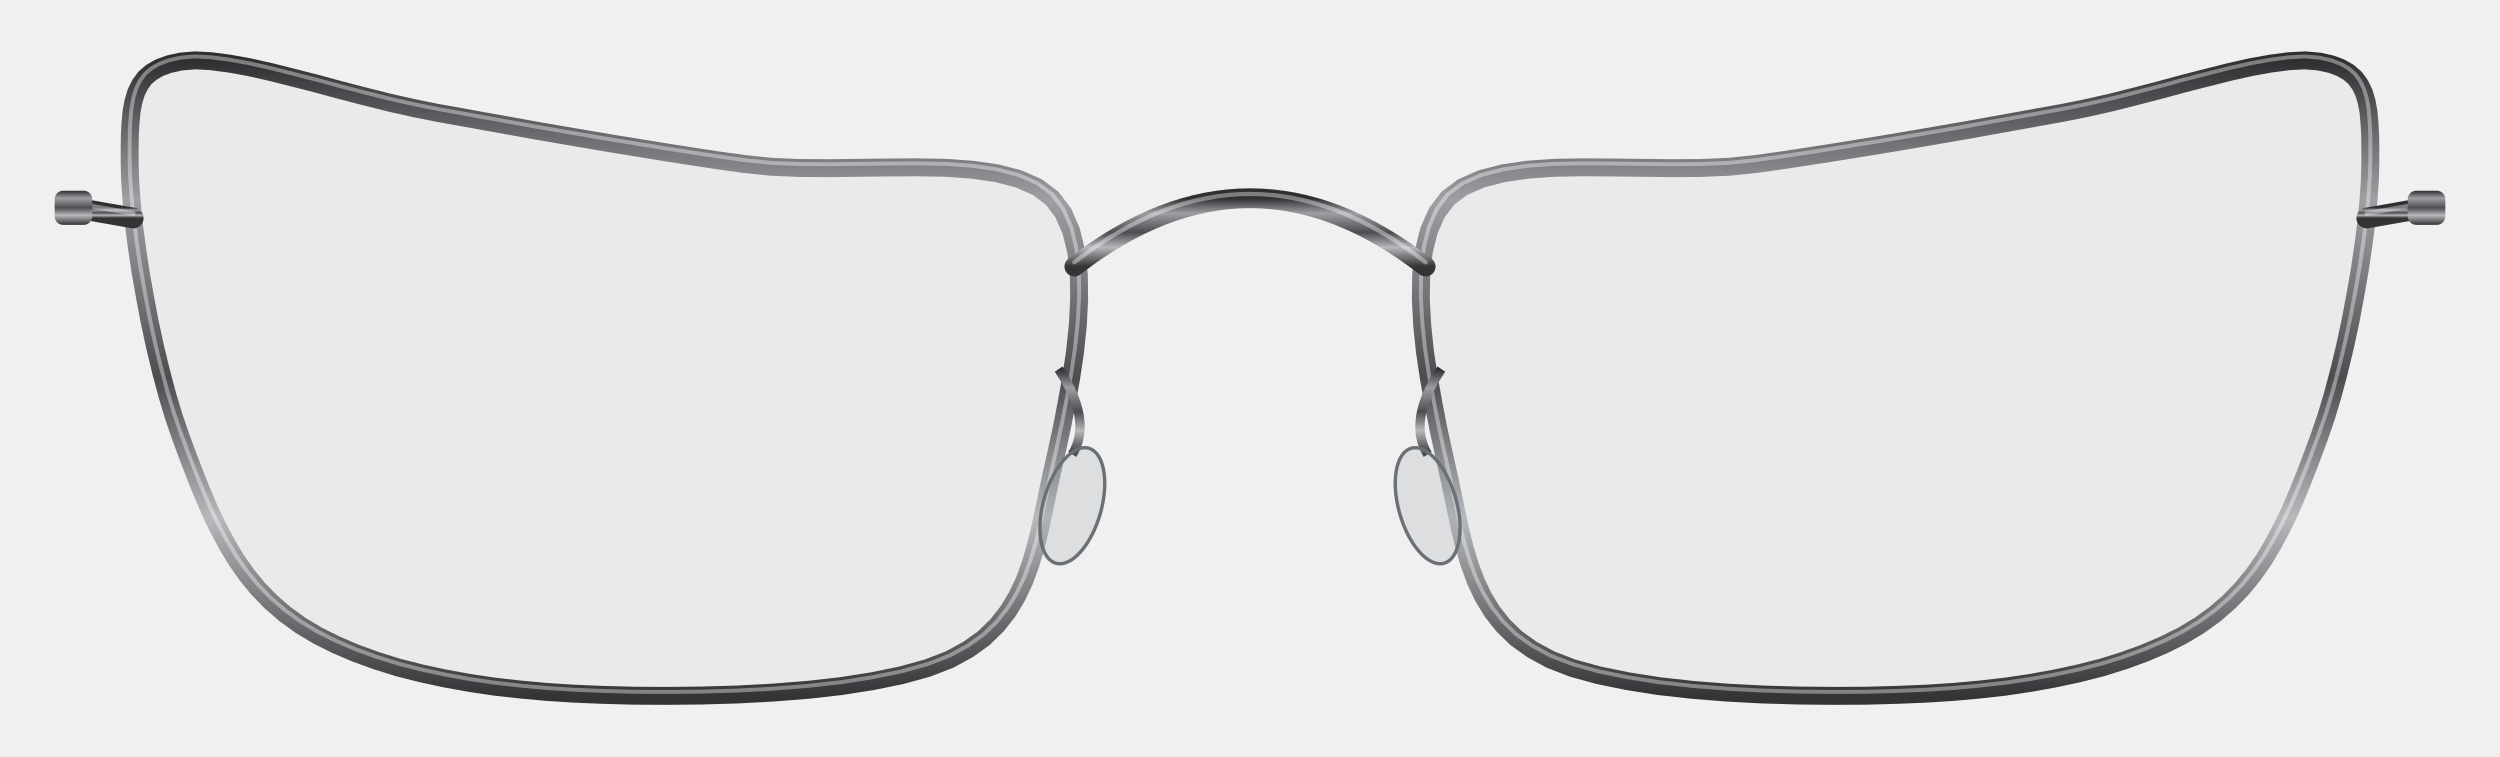
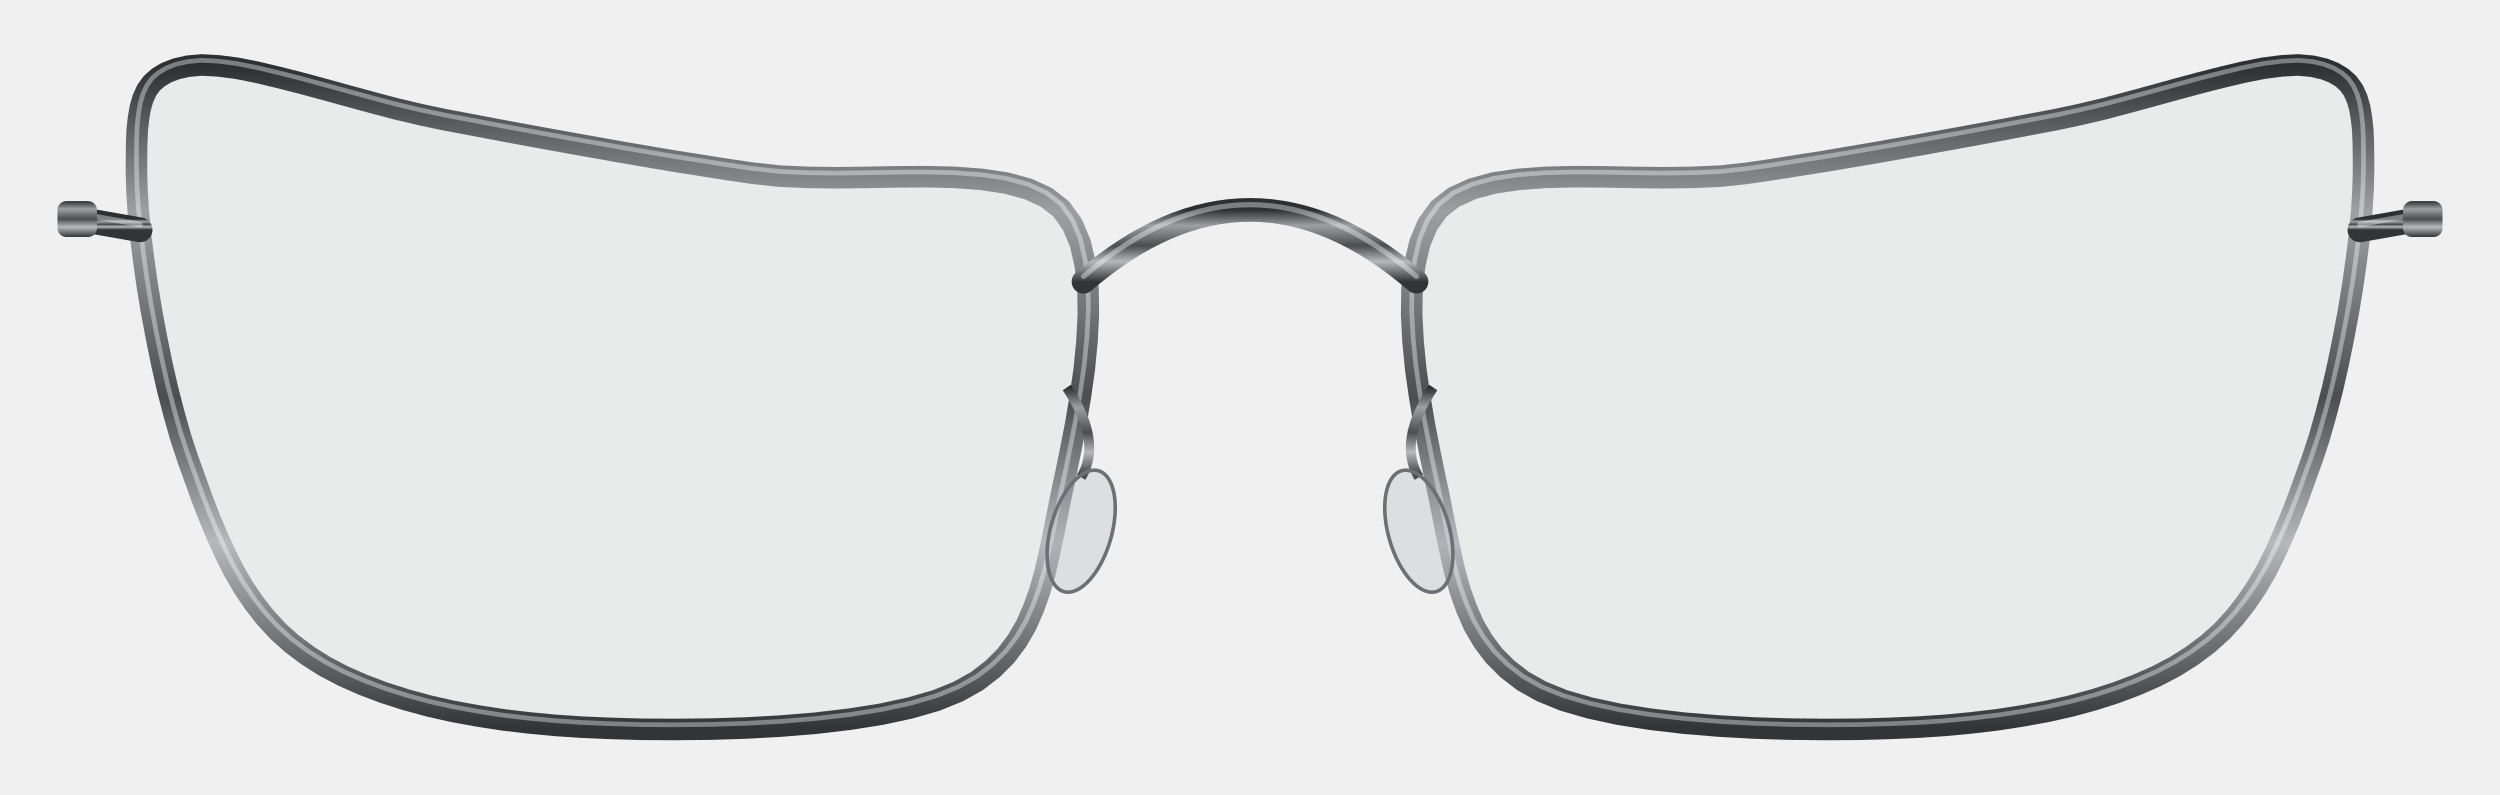
- <svg xmlns="http://www.w3.org/2000/svg" viewBox="-73.17 -23.59 146.34 44.25" width="585" height="177">
+ <svg xmlns="http://www.w3.org/2000/svg" viewBox="-69.60 -23.56 139.20 44.20" width="557" height="177">
  <defs>
    <linearGradient id="f122met" x1="0" y1="0" x2="0" y2="1">
      <stop offset="0" stop-color="#2e2f31" />
      <stop offset=".22" stop-color="#9d9fa3" />
      <stop offset=".5" stop-color="#4b4d50" />
      <stop offset=".72" stop-color="#b6b8bb" />
      <stop offset="1" stop-color="#333436" />
    </linearGradient>
    <radialGradient id="f122riv" cx=".35" cy=".35" r=".7">
      <stop offset="0" stop-color="#fbfbfb" />
      <stop offset=".45" stop-color="#b9bcc0" />
      <stop offset="1" stop-color="#55585c" />
    </radialGradient>
-     <linearGradient id="f122hl" gradientUnits="userSpaceOnUse" x1="0" y1="-29.07" x2="0" y2="26.13">
+     <linearGradient id="f122hl" gradientUnits="userSpaceOnUse" x1="0" y1="-28.96" x2="0" y2="26.04">
      <stop offset="0" stop-color="#fff" stop-opacity=".34" />
      <stop offset=".16" stop-color="#fff" stop-opacity=".12" />
      <stop offset=".45" stop-color="#fff" stop-opacity="0" />
      <stop offset=".8" stop-color="#000" stop-opacity=".06" />
      <stop offset="1" stop-color="#000" stop-opacity=".22" />
    </linearGradient>
  </defs>
-   <path d="M11.58 -12.00L10.93 -11.14L10.47 -10.09L10.17 -8.87L10.02 -7.52L10.00 -6.07L10.08 -4.56L10.24 -3.02L10.47 -1.48L10.74 0.02L11.02 1.46L11.31 2.80L11.58 4.00L11.82 5.12L12.05 6.23L12.28 7.31L12.54 8.37L12.84 9.39L13.20 10.38L13.64 11.31L14.17 12.19L14.81 13.00L15.58 13.75L16.50 14.41L17.58 15.00L18.87 15.50L20.39 15.92L22.10 16.27L23.95 16.56L25.92 16.78L27.95 16.94L30.03 17.05L32.10 17.11L34.13 17.13L36.08 17.12L37.91 17.07L39.58 17.00L41.15 16.90L42.70 16.76L44.21 16.59L45.69 16.37L47.13 16.11L48.52 15.81L49.86 15.47L51.14 15.07L52.35 14.63L53.50 14.14L54.58 13.60L55.58 13.00L56.49 12.34L57.31 11.63L58.06 10.86L58.73 10.04L59.34 9.17L59.89 8.25L60.40 7.29L60.88 6.30L61.32 5.27L61.75 4.20L62.17 3.11L62.58 2.00L62.99 0.81L63.38 -0.49L63.75 -1.88L64.10 -3.33L64.42 -4.82L64.70 -6.31L64.96 -7.79L65.17 -9.22L65.35 -10.59L65.47 -11.85L65.55 -13.00L65.58 -14.00L65.58 -14.88L65.57 -15.68L65.53 -16.41L65.47 -17.07L65.36 -17.66L65.20 -18.19L64.98 -18.64L64.69 -19.04L64.31 -19.37L63.84 -19.64L63.27 -19.85L62.58 -20.00L61.76 -20.07L60.81 -20.02L59.74 -19.88L58.58 -19.67L57.33 -19.39L56.02 -19.06L54.65 -18.71L53.25 -18.33L51.82 -17.96L50.39 -17.60L48.97 -17.28L47.58 -17.00L46.18 -16.75L44.75 -16.49L43.29 -16.23L41.80 -15.96L40.29 -15.70L38.77 -15.44L37.23 -15.18L35.69 -14.93L34.15 -14.68L32.61 -14.44L31.09 -14.21L29.58 -14.00L28.02 -13.84L26.37 -13.77L24.66 -13.76L22.91 -13.78L21.17 -13.80L19.45 -13.81L17.80 -13.78L16.25 -13.67L14.81 -13.46L13.54 -13.13L12.45 -12.65ZM-12.45 -12.65L-13.54 -13.13L-14.81 -13.46L-16.25 -13.67L-17.80 -13.78L-19.45 -13.81L-21.17 -13.80L-22.91 -13.78L-24.66 -13.76L-26.37 -13.77L-28.02 -13.84L-29.58 -14.00L-31.09 -14.21L-32.61 -14.44L-34.15 -14.68L-35.69 -14.93L-37.23 -15.18L-38.77 -15.44L-40.29 -15.70L-41.80 -15.96L-43.29 -16.23L-44.75 -16.49L-46.18 -16.75L-47.58 -17.00L-48.97 -17.28L-50.39 -17.60L-51.82 -17.96L-53.25 -18.33L-54.65 -18.71L-56.02 -19.06L-57.33 -19.39L-58.58 -19.67L-59.74 -19.88L-60.81 -20.02L-61.76 -20.07L-62.58 -20.00L-63.27 -19.85L-63.84 -19.64L-64.31 -19.37L-64.69 -19.04L-64.98 -18.64L-65.20 -18.19L-65.36 -17.66L-65.47 -17.07L-65.53 -16.41L-65.57 -15.68L-65.58 -14.88L-65.58 -14.00L-65.55 -13.00L-65.47 -11.85L-65.35 -10.59L-65.17 -9.22L-64.96 -7.79L-64.70 -6.31L-64.42 -4.82L-64.10 -3.33L-63.75 -1.88L-63.38 -0.49L-62.99 0.81L-62.58 2.00L-62.17 3.11L-61.75 4.20L-61.32 5.27L-60.88 6.30L-60.40 7.29L-59.89 8.25L-59.34 9.17L-58.73 10.04L-58.06 10.86L-57.31 11.63L-56.49 12.34L-55.58 13.00L-54.58 13.60L-53.50 14.14L-52.35 14.63L-51.14 15.07L-49.86 15.47L-48.52 15.81L-47.13 16.11L-45.69 16.37L-44.21 16.59L-42.70 16.76L-41.15 16.90L-39.58 17.00L-37.91 17.07L-36.08 17.12L-34.13 17.13L-32.10 17.11L-30.03 17.05L-27.95 16.94L-25.92 16.78L-23.95 16.56L-22.10 16.27L-20.39 15.92L-18.87 15.50L-17.58 15.00L-16.50 14.41L-15.58 13.75L-14.81 13.00L-14.17 12.19L-13.64 11.31L-13.20 10.38L-12.84 9.39L-12.54 8.37L-12.28 7.31L-12.05 6.23L-11.82 5.12L-11.58 4.00L-11.31 2.80L-11.02 1.46L-10.74 0.02L-10.47 -1.48L-10.24 -3.02L-10.08 -4.56L-10.00 -6.07L-10.02 -7.52L-10.17 -8.87L-10.47 -10.09L-10.93 -11.14L-11.58 -12.00Z" fill="#5b6670" fill-opacity=".05" />
-   <path d="M11.58 -12.00L10.93 -11.14L10.47 -10.09L10.17 -8.87L10.02 -7.52L10.00 -6.07L10.08 -4.56L10.24 -3.02L10.47 -1.48L10.74 0.02L11.02 1.46L11.31 2.80L11.58 4.00L11.82 5.12L12.05 6.23L12.28 7.31L12.54 8.37L12.84 9.39L13.20 10.38L13.64 11.31L14.17 12.19L14.81 13.00L15.58 13.75L16.50 14.41L17.58 15.00L18.87 15.50L20.39 15.92L22.10 16.27L23.95 16.56L25.92 16.78L27.95 16.94L30.03 17.05L32.10 17.11L34.13 17.13L36.08 17.12L37.91 17.07L39.58 17.00L41.15 16.90L42.70 16.76L44.21 16.59L45.69 16.37L47.13 16.11L48.52 15.81L49.86 15.47L51.14 15.07L52.35 14.63L53.50 14.14L54.58 13.60L55.58 13.00L56.49 12.34L57.31 11.63L58.06 10.86L58.73 10.04L59.34 9.17L59.89 8.25L60.40 7.29L60.88 6.30L61.32 5.27L61.75 4.20L62.17 3.11L62.58 2.00L62.99 0.81L63.38 -0.49L63.75 -1.88L64.10 -3.33L64.42 -4.82L64.70 -6.31L64.96 -7.79L65.17 -9.22L65.35 -10.59L65.47 -11.85L65.55 -13.00L65.58 -14.00L65.58 -14.88L65.57 -15.68L65.53 -16.41L65.47 -17.07L65.36 -17.66L65.20 -18.19L64.98 -18.64L64.69 -19.04L64.31 -19.37L63.84 -19.64L63.27 -19.85L62.58 -20.00L61.76 -20.07L60.81 -20.02L59.74 -19.88L58.58 -19.67L57.33 -19.39L56.02 -19.06L54.65 -18.71L53.25 -18.33L51.82 -17.96L50.39 -17.60L48.97 -17.28L47.58 -17.00L46.18 -16.75L44.75 -16.49L43.29 -16.23L41.80 -15.96L40.29 -15.70L38.77 -15.44L37.23 -15.18L35.69 -14.93L34.15 -14.68L32.61 -14.44L31.09 -14.21L29.58 -14.00L28.02 -13.84L26.37 -13.77L24.66 -13.76L22.91 -13.78L21.17 -13.80L19.45 -13.81L17.80 -13.78L16.25 -13.67L14.81 -13.46L13.54 -13.13L12.45 -12.65Z" fill="none" stroke="url(#f122met)" stroke-width="1.05" stroke-linecap="round" stroke-linejoin="round" />
-   <path d="M11.58 -12.00L10.93 -11.14L10.47 -10.09L10.17 -8.87L10.02 -7.52L10.00 -6.07L10.08 -4.56L10.24 -3.02L10.47 -1.48L10.74 0.02L11.02 1.46L11.31 2.80L11.58 4.00L11.82 5.12L12.05 6.23L12.28 7.31L12.54 8.37L12.84 9.39L13.20 10.38L13.64 11.31L14.17 12.19L14.81 13.00L15.58 13.75L16.50 14.41L17.58 15.00L18.87 15.50L20.39 15.92L22.10 16.27L23.95 16.56L25.92 16.78L27.95 16.94L30.03 17.05L32.10 17.11L34.13 17.13L36.08 17.12L37.91 17.07L39.58 17.00L41.15 16.90L42.70 16.76L44.21 16.59L45.69 16.37L47.13 16.11L48.52 15.81L49.86 15.47L51.14 15.07L52.35 14.63L53.50 14.14L54.58 13.60L55.58 13.00L56.49 12.34L57.31 11.63L58.06 10.86L58.73 10.04L59.34 9.17L59.89 8.25L60.40 7.29L60.88 6.30L61.32 5.27L61.75 4.20L62.17 3.11L62.58 2.00L62.99 0.81L63.38 -0.49L63.75 -1.88L64.10 -3.33L64.42 -4.82L64.70 -6.31L64.96 -7.79L65.17 -9.22L65.35 -10.59L65.47 -11.85L65.55 -13.00L65.58 -14.00L65.58 -14.88L65.57 -15.68L65.53 -16.41L65.47 -17.07L65.36 -17.66L65.20 -18.19L64.98 -18.64L64.69 -19.04L64.31 -19.37L63.84 -19.64L63.27 -19.85L62.58 -20.00L61.76 -20.07L60.81 -20.02L59.74 -19.88L58.58 -19.67L57.33 -19.39L56.02 -19.06L54.65 -18.71L53.25 -18.33L51.82 -17.96L50.39 -17.60L48.97 -17.28L47.58 -17.00L46.18 -16.75L44.75 -16.49L43.29 -16.23L41.80 -15.96L40.29 -15.70L38.77 -15.44L37.23 -15.18L35.69 -14.93L34.15 -14.68L32.61 -14.44L31.09 -14.21L29.58 -14.00L28.02 -13.84L26.37 -13.77L24.66 -13.76L22.91 -13.78L21.17 -13.80L19.45 -13.81L17.80 -13.78L16.25 -13.67L14.81 -13.46L13.54 -13.13L12.45 -12.65Z" fill="none" stroke="#fff" stroke-opacity=".38" stroke-width="0.23" stroke-linecap="round" transform="translate(0 -0.23)" />
-   <path d="M65.37 -10.84L68.77 -11.44" fill="none" stroke="url(#f122met)" stroke-width="1.21" stroke-linecap="round" stroke-linejoin="round" />
-   <path d="M65.37 -10.84L68.77 -11.44" fill="none" stroke="#fff" stroke-opacity=".38" stroke-width="0.27" stroke-linecap="round" transform="translate(0 -0.27)" />
-   <rect x="67.77" y="-12.44" width="2.20" height="2.00" rx="0.50" fill="url(#f122met)" />
-   <path d="M11.20 -2.00Q9.20 1.00 10.40 3.00" fill="none" stroke="url(#f122met)" stroke-width="0.55" />
-   <ellipse cx="10.40" cy="6.00" rx="1.70" ry="3.50" transform="rotate(-16 10.40 6.00)" fill="#9aa0a6" fill-opacity=".22" stroke="#6b7076" stroke-width=".2" />
-   <path d="M-12.45 -12.65L-13.54 -13.13L-14.81 -13.46L-16.25 -13.67L-17.80 -13.78L-19.45 -13.81L-21.17 -13.80L-22.91 -13.78L-24.66 -13.76L-26.37 -13.77L-28.02 -13.84L-29.58 -14.00L-31.09 -14.21L-32.61 -14.44L-34.15 -14.68L-35.69 -14.93L-37.23 -15.18L-38.77 -15.44L-40.29 -15.70L-41.80 -15.96L-43.29 -16.23L-44.75 -16.49L-46.18 -16.75L-47.58 -17.00L-48.97 -17.28L-50.39 -17.60L-51.82 -17.96L-53.25 -18.33L-54.65 -18.71L-56.02 -19.06L-57.33 -19.39L-58.58 -19.67L-59.74 -19.88L-60.81 -20.02L-61.76 -20.07L-62.58 -20.00L-63.27 -19.85L-63.84 -19.64L-64.31 -19.37L-64.69 -19.04L-64.98 -18.64L-65.20 -18.19L-65.36 -17.66L-65.47 -17.07L-65.53 -16.41L-65.57 -15.68L-65.58 -14.88L-65.58 -14.00L-65.55 -13.00L-65.47 -11.85L-65.35 -10.59L-65.17 -9.22L-64.96 -7.79L-64.70 -6.31L-64.42 -4.82L-64.10 -3.33L-63.75 -1.88L-63.38 -0.49L-62.99 0.81L-62.58 2.00L-62.17 3.11L-61.75 4.20L-61.32 5.27L-60.88 6.30L-60.40 7.29L-59.89 8.25L-59.34 9.17L-58.73 10.04L-58.06 10.86L-57.31 11.63L-56.49 12.34L-55.58 13.00L-54.58 13.60L-53.50 14.14L-52.35 14.63L-51.14 15.07L-49.86 15.47L-48.52 15.81L-47.13 16.11L-45.69 16.37L-44.21 16.59L-42.70 16.76L-41.15 16.90L-39.58 17.00L-37.91 17.07L-36.08 17.12L-34.13 17.13L-32.10 17.11L-30.03 17.05L-27.95 16.94L-25.92 16.78L-23.95 16.56L-22.10 16.27L-20.39 15.92L-18.87 15.50L-17.58 15.00L-16.50 14.41L-15.58 13.75L-14.81 13.00L-14.17 12.19L-13.64 11.31L-13.20 10.38L-12.84 9.39L-12.54 8.37L-12.28 7.31L-12.05 6.23L-11.82 5.12L-11.58 4.00L-11.31 2.80L-11.02 1.46L-10.74 0.02L-10.47 -1.48L-10.24 -3.02L-10.08 -4.56L-10.00 -6.07L-10.02 -7.52L-10.17 -8.87L-10.47 -10.09L-10.93 -11.14L-11.58 -12.00Z" fill="none" stroke="url(#f122met)" stroke-width="1.05" stroke-linecap="round" stroke-linejoin="round" />
-   <path d="M-12.45 -12.65L-13.54 -13.13L-14.81 -13.46L-16.25 -13.67L-17.80 -13.78L-19.45 -13.81L-21.17 -13.80L-22.91 -13.78L-24.66 -13.76L-26.37 -13.77L-28.02 -13.84L-29.58 -14.00L-31.09 -14.21L-32.61 -14.44L-34.15 -14.68L-35.69 -14.93L-37.23 -15.18L-38.77 -15.44L-40.29 -15.70L-41.80 -15.96L-43.29 -16.23L-44.75 -16.49L-46.18 -16.75L-47.58 -17.00L-48.97 -17.28L-50.39 -17.60L-51.82 -17.96L-53.25 -18.33L-54.65 -18.71L-56.02 -19.06L-57.33 -19.39L-58.58 -19.67L-59.74 -19.88L-60.81 -20.02L-61.76 -20.07L-62.58 -20.00L-63.27 -19.85L-63.84 -19.64L-64.31 -19.37L-64.69 -19.04L-64.98 -18.64L-65.20 -18.19L-65.36 -17.66L-65.47 -17.07L-65.53 -16.41L-65.57 -15.68L-65.58 -14.88L-65.58 -14.00L-65.55 -13.00L-65.47 -11.85L-65.35 -10.59L-65.17 -9.22L-64.96 -7.79L-64.70 -6.31L-64.42 -4.82L-64.10 -3.33L-63.75 -1.88L-63.38 -0.49L-62.99 0.81L-62.58 2.00L-62.17 3.11L-61.75 4.20L-61.32 5.27L-60.88 6.30L-60.40 7.29L-59.89 8.25L-59.34 9.17L-58.73 10.04L-58.06 10.86L-57.31 11.63L-56.49 12.34L-55.58 13.00L-54.58 13.60L-53.50 14.14L-52.35 14.63L-51.14 15.07L-49.86 15.47L-48.52 15.81L-47.13 16.11L-45.69 16.37L-44.21 16.59L-42.70 16.76L-41.15 16.90L-39.58 17.00L-37.91 17.07L-36.08 17.12L-34.13 17.13L-32.10 17.11L-30.03 17.05L-27.95 16.94L-25.92 16.78L-23.95 16.56L-22.10 16.27L-20.39 15.92L-18.87 15.50L-17.58 15.00L-16.50 14.41L-15.58 13.75L-14.81 13.00L-14.17 12.19L-13.64 11.31L-13.20 10.38L-12.84 9.39L-12.54 8.37L-12.28 7.31L-12.05 6.23L-11.82 5.12L-11.58 4.00L-11.31 2.80L-11.02 1.46L-10.74 0.02L-10.47 -1.48L-10.24 -3.02L-10.08 -4.56L-10.00 -6.07L-10.02 -7.52L-10.17 -8.87L-10.47 -10.09L-10.93 -11.14L-11.58 -12.00Z" fill="none" stroke="#fff" stroke-opacity=".38" stroke-width="0.23" stroke-linecap="round" transform="translate(0 -0.23)" />
-   <path d="M-65.37 -10.84L-68.77 -11.44" fill="none" stroke="url(#f122met)" stroke-width="1.21" stroke-linecap="round" stroke-linejoin="round" />
-   <path d="M-65.37 -10.84L-68.77 -11.44" fill="none" stroke="#fff" stroke-opacity=".38" stroke-width="0.27" stroke-linecap="round" transform="translate(0 -0.27)" />
-   <rect x="-69.97" y="-12.44" width="2.20" height="2.00" rx="0.50" fill="url(#f122met)" />
-   <path d="M-11.20 -2.00Q-9.20 1.00 -10.40 3.00" fill="none" stroke="url(#f122met)" stroke-width="0.55" />
-   <ellipse cx="-10.40" cy="6.00" rx="1.70" ry="3.50" transform="rotate(16 -10.40 6.00)" fill="#9aa0a6" fill-opacity=".22" stroke="#6b7076" stroke-width=".2" />
-   <path d="M-10.28 -8.00Q0 -16.00 10.28 -8.00" fill="none" stroke="url(#f122met)" stroke-width="1.16" stroke-linecap="round" stroke-linejoin="round" />
-   <path d="M-10.28 -8.00Q0 -16.00 10.28 -8.00" fill="none" stroke="#fff" stroke-opacity=".38" stroke-width="0.25" stroke-linecap="round" transform="translate(0 -0.25)" />
+   <path d="M10.51 -11.94L9.89 -11.08L9.45 -10.03L9.17 -8.82L9.02 -7.48L9.00 -6.04L9.08 -4.54L9.23 -3.01L9.45 -1.47L9.70 0.02L9.98 1.45L10.25 2.78L10.51 3.98L10.73 5.09L10.95 6.19L11.18 7.27L11.42 8.33L11.71 9.34L12.06 10.32L12.47 11.25L12.98 12.12L13.59 12.93L14.33 13.67L15.20 14.34L16.23 14.92L17.46 15.42L18.91 15.84L20.53 16.19L22.30 16.47L24.18 16.69L26.12 16.85L28.10 16.96L30.07 17.02L32.01 17.04L33.86 17.03L35.61 16.98L37.21 16.91L38.71 16.81L40.18 16.67L41.62 16.50L43.03 16.28L44.40 16.03L45.73 15.73L47.01 15.38L48.23 14.99L49.39 14.55L50.48 14.07L51.51 13.53L52.46 12.93L53.33 12.28L54.12 11.57L54.83 10.80L55.47 9.98L56.05 9.12L56.58 8.21L57.06 7.25L57.51 6.26L57.94 5.24L58.35 4.18L58.74 3.10L59.14 1.99L59.53 0.81L59.90 -0.49L60.26 -1.87L60.59 -3.32L60.89 -4.79L61.17 -6.28L61.41 -7.75L61.61 -9.17L61.78 -10.53L61.90 -11.79L61.97 -12.93L62.00 -13.93L62.00 -14.80L61.99 -15.60L61.96 -16.33L61.89 -16.98L61.79 -17.57L61.64 -18.09L61.43 -18.55L61.15 -18.94L60.79 -19.26L60.34 -19.53L59.80 -19.74L59.14 -19.89L58.36 -19.96L57.45 -19.91L56.43 -19.78L55.32 -19.56L54.14 -19.28L52.88 -18.96L51.58 -18.61L50.24 -18.24L48.88 -17.87L47.52 -17.51L46.16 -17.19L44.84 -16.91L43.51 -16.66L42.14 -16.40L40.75 -16.14L39.33 -15.88L37.89 -15.62L36.43 -15.36L34.97 -15.10L33.50 -14.85L32.03 -14.60L30.56 -14.37L29.11 -14.14L27.67 -13.93L26.19 -13.77L24.61 -13.70L22.98 -13.68L21.31 -13.70L19.65 -13.73L18.02 -13.74L16.44 -13.70L14.96 -13.59L13.59 -13.39L12.37 -13.06L11.34 -12.59ZM-11.34 -12.59L-12.37 -13.06L-13.59 -13.39L-14.96 -13.59L-16.44 -13.70L-18.02 -13.74L-19.65 -13.73L-21.31 -13.70L-22.98 -13.68L-24.61 -13.70L-26.19 -13.77L-27.67 -13.93L-29.11 -14.14L-30.56 -14.37L-32.03 -14.60L-33.50 -14.85L-34.97 -15.10L-36.43 -15.36L-37.89 -15.62L-39.33 -15.88L-40.75 -16.14L-42.14 -16.40L-43.51 -16.66L-44.84 -16.91L-46.16 -17.19L-47.52 -17.51L-48.88 -17.87L-50.24 -18.24L-51.58 -18.61L-52.88 -18.96L-54.14 -19.28L-55.32 -19.56L-56.43 -19.78L-57.45 -19.91L-58.36 -19.96L-59.14 -19.89L-59.80 -19.74L-60.34 -19.53L-60.79 -19.26L-61.15 -18.94L-61.43 -18.55L-61.64 -18.09L-61.79 -17.57L-61.89 -16.98L-61.96 -16.33L-61.99 -15.60L-62.00 -14.80L-62.00 -13.93L-61.97 -12.93L-61.90 -11.79L-61.78 -10.53L-61.61 -9.17L-61.41 -7.75L-61.17 -6.28L-60.89 -4.79L-60.59 -3.32L-60.26 -1.87L-59.90 -0.49L-59.53 0.81L-59.14 1.99L-58.74 3.10L-58.35 4.18L-57.94 5.24L-57.51 6.26L-57.06 7.25L-56.58 8.21L-56.05 9.12L-55.47 9.98L-54.83 10.80L-54.12 11.57L-53.33 12.28L-52.46 12.93L-51.51 13.53L-50.48 14.07L-49.39 14.55L-48.23 14.99L-47.01 15.38L-45.73 15.73L-44.40 16.03L-43.03 16.28L-41.62 16.50L-40.18 16.67L-38.71 16.81L-37.21 16.91L-35.61 16.98L-33.86 17.03L-32.01 17.04L-30.07 17.02L-28.10 16.96L-26.12 16.85L-24.18 16.69L-22.30 16.47L-20.53 16.19L-18.91 15.84L-17.46 15.42L-16.23 14.92L-15.20 14.34L-14.33 13.67L-13.59 12.93L-12.98 12.12L-12.47 11.25L-12.06 10.32L-11.71 9.34L-11.42 8.33L-11.18 7.27L-10.95 6.19L-10.73 5.09L-10.51 3.98L-10.25 2.78L-9.98 1.45L-9.70 0.02L-9.45 -1.47L-9.23 -3.01L-9.08 -4.54L-9.00 -6.04L-9.02 -7.48L-9.17 -8.82L-9.45 -10.03L-9.89 -11.08L-10.51 -11.94Z" fill="#5b6670" fill-opacity=".05" />
+   <path d="M10.51 -11.94L9.89 -11.08L9.45 -10.03L9.17 -8.82L9.02 -7.48L9.00 -6.04L9.08 -4.54L9.23 -3.01L9.45 -1.47L9.70 0.02L9.98 1.45L10.25 2.78L10.51 3.98L10.73 5.09L10.95 6.19L11.18 7.27L11.42 8.33L11.71 9.34L12.06 10.32L12.47 11.25L12.98 12.12L13.59 12.93L14.33 13.67L15.20 14.34L16.23 14.92L17.46 15.42L18.91 15.84L20.53 16.19L22.30 16.47L24.18 16.69L26.12 16.85L28.10 16.96L30.07 17.02L32.01 17.04L33.86 17.03L35.61 16.98L37.21 16.91L38.71 16.81L40.18 16.67L41.62 16.50L43.03 16.28L44.40 16.03L45.73 15.73L47.01 15.38L48.23 14.99L49.39 14.55L50.48 14.07L51.51 13.53L52.46 12.93L53.33 12.28L54.12 11.57L54.83 10.80L55.47 9.98L56.05 9.12L56.58 8.21L57.06 7.25L57.51 6.26L57.94 5.24L58.35 4.18L58.74 3.10L59.14 1.99L59.53 0.81L59.90 -0.49L60.26 -1.87L60.59 -3.32L60.89 -4.79L61.17 -6.28L61.41 -7.75L61.61 -9.17L61.78 -10.53L61.90 -11.79L61.97 -12.93L62.00 -13.93L62.00 -14.80L61.99 -15.60L61.96 -16.33L61.89 -16.98L61.79 -17.57L61.64 -18.09L61.43 -18.55L61.15 -18.94L60.79 -19.26L60.34 -19.53L59.80 -19.74L59.14 -19.89L58.36 -19.96L57.45 -19.91L56.43 -19.78L55.32 -19.56L54.14 -19.28L52.88 -18.96L51.58 -18.61L50.24 -18.24L48.88 -17.87L47.52 -17.51L46.16 -17.19L44.84 -16.91L43.51 -16.66L42.14 -16.40L40.75 -16.14L39.33 -15.88L37.89 -15.62L36.43 -15.36L34.97 -15.10L33.50 -14.85L32.03 -14.60L30.56 -14.37L29.11 -14.14L27.67 -13.93L26.19 -13.77L24.61 -13.70L22.98 -13.68L21.31 -13.70L19.65 -13.73L18.02 -13.74L16.44 -13.70L14.96 -13.59L13.59 -13.39L12.37 -13.06L11.34 -12.59Z" fill="none" stroke="url(#f122met)" stroke-width="1.20" stroke-linecap="round" stroke-linejoin="round" />
+   <path d="M10.51 -11.94L9.89 -11.08L9.45 -10.03L9.17 -8.82L9.02 -7.48L9.00 -6.04L9.08 -4.54L9.23 -3.01L9.45 -1.47L9.70 0.02L9.98 1.45L10.25 2.78L10.51 3.98L10.73 5.09L10.95 6.19L11.18 7.27L11.42 8.33L11.71 9.34L12.06 10.32L12.47 11.25L12.98 12.12L13.59 12.93L14.33 13.67L15.20 14.34L16.23 14.92L17.46 15.42L18.91 15.84L20.53 16.19L22.30 16.47L24.18 16.69L26.12 16.85L28.10 16.96L30.07 17.02L32.01 17.04L33.86 17.03L35.61 16.98L37.21 16.91L38.71 16.81L40.18 16.67L41.62 16.50L43.03 16.28L44.40 16.03L45.73 15.73L47.01 15.38L48.23 14.99L49.39 14.55L50.48 14.07L51.51 13.53L52.46 12.93L53.33 12.28L54.12 11.57L54.83 10.80L55.47 9.98L56.05 9.12L56.58 8.21L57.06 7.25L57.51 6.26L57.94 5.24L58.35 4.18L58.74 3.10L59.14 1.99L59.53 0.81L59.90 -0.49L60.26 -1.87L60.59 -3.32L60.89 -4.79L61.17 -6.28L61.41 -7.75L61.61 -9.17L61.78 -10.53L61.90 -11.79L61.97 -12.93L62.00 -13.93L62.00 -14.80L61.99 -15.60L61.96 -16.33L61.89 -16.98L61.79 -17.57L61.64 -18.09L61.43 -18.55L61.15 -18.94L60.79 -19.26L60.34 -19.53L59.80 -19.74L59.14 -19.89L58.36 -19.96L57.45 -19.91L56.43 -19.78L55.32 -19.56L54.14 -19.28L52.88 -18.96L51.58 -18.61L50.24 -18.24L48.88 -17.87L47.52 -17.51L46.16 -17.19L44.84 -16.91L43.51 -16.66L42.14 -16.40L40.75 -16.14L39.33 -15.88L37.89 -15.62L36.43 -15.36L34.97 -15.10L33.50 -14.85L32.03 -14.60L30.56 -14.37L29.11 -14.14L27.67 -13.93L26.19 -13.77L24.61 -13.70L22.98 -13.68L21.31 -13.70L19.65 -13.73L18.02 -13.74L16.44 -13.70L14.96 -13.59L13.59 -13.39L12.37 -13.06L11.34 -12.59Z" fill="none" stroke="#fff" stroke-opacity=".38" stroke-width="0.26" stroke-linecap="round" transform="translate(0 -0.26)" />
+   <path d="M61.80 -10.78L65.20 -11.38" fill="none" stroke="url(#f122met)" stroke-width="1.38" stroke-linecap="round" stroke-linejoin="round" />
+   <path d="M61.80 -10.78L65.20 -11.38" fill="none" stroke="#fff" stroke-opacity=".38" stroke-width="0.30" stroke-linecap="round" transform="translate(0 -0.30)" />
+   <rect x="64.20" y="-12.38" width="2.20" height="2.00" rx="0.50" fill="url(#f122met)" />
+   <path d="M10.20 -2.00Q8.20 1.00 9.40 3.00" fill="none" stroke="url(#f122met)" stroke-width="0.55" />
+   <ellipse cx="9.40" cy="6.00" rx="1.70" ry="3.50" transform="rotate(-16 9.40 6.00)" fill="#9aa0a6" fill-opacity=".22" stroke="#6b7076" stroke-width=".2" />
+   <path d="M-11.34 -12.59L-12.37 -13.06L-13.59 -13.39L-14.96 -13.59L-16.44 -13.70L-18.02 -13.74L-19.65 -13.73L-21.31 -13.70L-22.98 -13.68L-24.61 -13.70L-26.19 -13.77L-27.67 -13.93L-29.11 -14.14L-30.56 -14.37L-32.03 -14.60L-33.50 -14.85L-34.97 -15.10L-36.43 -15.36L-37.89 -15.62L-39.33 -15.88L-40.75 -16.14L-42.14 -16.40L-43.51 -16.66L-44.84 -16.91L-46.16 -17.19L-47.52 -17.51L-48.88 -17.87L-50.24 -18.24L-51.58 -18.61L-52.88 -18.96L-54.14 -19.28L-55.32 -19.56L-56.43 -19.78L-57.45 -19.91L-58.36 -19.96L-59.14 -19.89L-59.80 -19.74L-60.34 -19.53L-60.79 -19.26L-61.15 -18.94L-61.43 -18.55L-61.64 -18.09L-61.79 -17.57L-61.89 -16.98L-61.96 -16.33L-61.99 -15.60L-62.00 -14.80L-62.00 -13.93L-61.97 -12.93L-61.90 -11.79L-61.78 -10.53L-61.61 -9.17L-61.41 -7.75L-61.17 -6.28L-60.89 -4.79L-60.59 -3.32L-60.26 -1.87L-59.90 -0.49L-59.53 0.81L-59.14 1.99L-58.74 3.10L-58.35 4.18L-57.94 5.24L-57.51 6.26L-57.06 7.25L-56.58 8.21L-56.05 9.12L-55.47 9.98L-54.83 10.80L-54.12 11.57L-53.33 12.28L-52.46 12.93L-51.51 13.53L-50.48 14.07L-49.39 14.55L-48.23 14.99L-47.01 15.38L-45.73 15.73L-44.40 16.03L-43.03 16.28L-41.62 16.50L-40.18 16.67L-38.71 16.81L-37.21 16.91L-35.61 16.98L-33.86 17.03L-32.01 17.04L-30.07 17.02L-28.10 16.96L-26.12 16.85L-24.18 16.69L-22.30 16.47L-20.53 16.19L-18.91 15.84L-17.46 15.42L-16.23 14.92L-15.20 14.34L-14.33 13.67L-13.59 12.93L-12.98 12.12L-12.47 11.25L-12.06 10.32L-11.71 9.34L-11.42 8.33L-11.18 7.27L-10.95 6.19L-10.73 5.09L-10.51 3.98L-10.25 2.78L-9.98 1.45L-9.70 0.02L-9.45 -1.47L-9.23 -3.01L-9.08 -4.54L-9.00 -6.04L-9.02 -7.48L-9.17 -8.82L-9.45 -10.03L-9.89 -11.08L-10.51 -11.94Z" fill="none" stroke="url(#f122met)" stroke-width="1.20" stroke-linecap="round" stroke-linejoin="round" />
+   <path d="M-11.34 -12.59L-12.37 -13.06L-13.59 -13.39L-14.96 -13.59L-16.44 -13.70L-18.02 -13.74L-19.65 -13.73L-21.31 -13.70L-22.98 -13.68L-24.61 -13.70L-26.19 -13.77L-27.67 -13.93L-29.11 -14.14L-30.56 -14.37L-32.03 -14.60L-33.50 -14.85L-34.97 -15.10L-36.43 -15.36L-37.89 -15.62L-39.33 -15.88L-40.75 -16.14L-42.14 -16.40L-43.51 -16.66L-44.84 -16.91L-46.16 -17.19L-47.52 -17.51L-48.88 -17.87L-50.24 -18.24L-51.58 -18.61L-52.88 -18.96L-54.14 -19.28L-55.32 -19.56L-56.43 -19.78L-57.45 -19.91L-58.36 -19.96L-59.14 -19.89L-59.80 -19.74L-60.34 -19.53L-60.79 -19.26L-61.15 -18.94L-61.43 -18.55L-61.64 -18.09L-61.79 -17.57L-61.89 -16.98L-61.96 -16.33L-61.99 -15.60L-62.00 -14.80L-62.00 -13.93L-61.97 -12.93L-61.90 -11.79L-61.78 -10.53L-61.61 -9.17L-61.41 -7.75L-61.17 -6.28L-60.89 -4.79L-60.59 -3.32L-60.26 -1.87L-59.90 -0.49L-59.53 0.81L-59.14 1.99L-58.74 3.10L-58.35 4.18L-57.94 5.24L-57.51 6.26L-57.06 7.25L-56.58 8.21L-56.05 9.12L-55.47 9.98L-54.83 10.80L-54.12 11.57L-53.33 12.28L-52.46 12.93L-51.51 13.53L-50.48 14.07L-49.39 14.55L-48.23 14.99L-47.01 15.38L-45.73 15.73L-44.40 16.03L-43.03 16.28L-41.62 16.50L-40.18 16.67L-38.71 16.81L-37.21 16.91L-35.61 16.98L-33.86 17.03L-32.01 17.04L-30.07 17.02L-28.10 16.96L-26.12 16.85L-24.18 16.69L-22.30 16.47L-20.53 16.19L-18.91 15.84L-17.46 15.42L-16.23 14.92L-15.20 14.34L-14.33 13.67L-13.59 12.93L-12.98 12.12L-12.47 11.25L-12.06 10.32L-11.71 9.34L-11.42 8.33L-11.18 7.27L-10.95 6.19L-10.73 5.09L-10.51 3.98L-10.25 2.78L-9.98 1.45L-9.70 0.02L-9.45 -1.47L-9.23 -3.01L-9.08 -4.54L-9.00 -6.04L-9.02 -7.48L-9.17 -8.82L-9.45 -10.03L-9.89 -11.08L-10.51 -11.94Z" fill="none" stroke="#fff" stroke-opacity=".38" stroke-width="0.26" stroke-linecap="round" transform="translate(0 -0.26)" />
+   <path d="M-61.80 -10.78L-65.20 -11.38" fill="none" stroke="url(#f122met)" stroke-width="1.38" stroke-linecap="round" stroke-linejoin="round" />
+   <path d="M-61.80 -10.78L-65.20 -11.38" fill="none" stroke="#fff" stroke-opacity=".38" stroke-width="0.30" stroke-linecap="round" transform="translate(0 -0.30)" />
+   <rect x="-66.40" y="-12.38" width="2.20" height="2.00" rx="0.50" fill="url(#f122met)" />
+   <path d="M-10.20 -2.00Q-8.20 1.00 -9.40 3.00" fill="none" stroke="url(#f122met)" stroke-width="0.55" />
+   <ellipse cx="-9.40" cy="6.00" rx="1.70" ry="3.50" transform="rotate(16 -9.40 6.00)" fill="#9aa0a6" fill-opacity=".22" stroke="#6b7076" stroke-width=".2" />
+   <path d="M-9.27 -7.89Q0 -15.89 9.27 -7.89" fill="none" stroke="url(#f122met)" stroke-width="1.32" stroke-linecap="round" stroke-linejoin="round" />
+   <path d="M-9.27 -7.89Q0 -15.89 9.27 -7.89" fill="none" stroke="#fff" stroke-opacity=".38" stroke-width="0.29" stroke-linecap="round" transform="translate(0 -0.29)" />
</svg>
